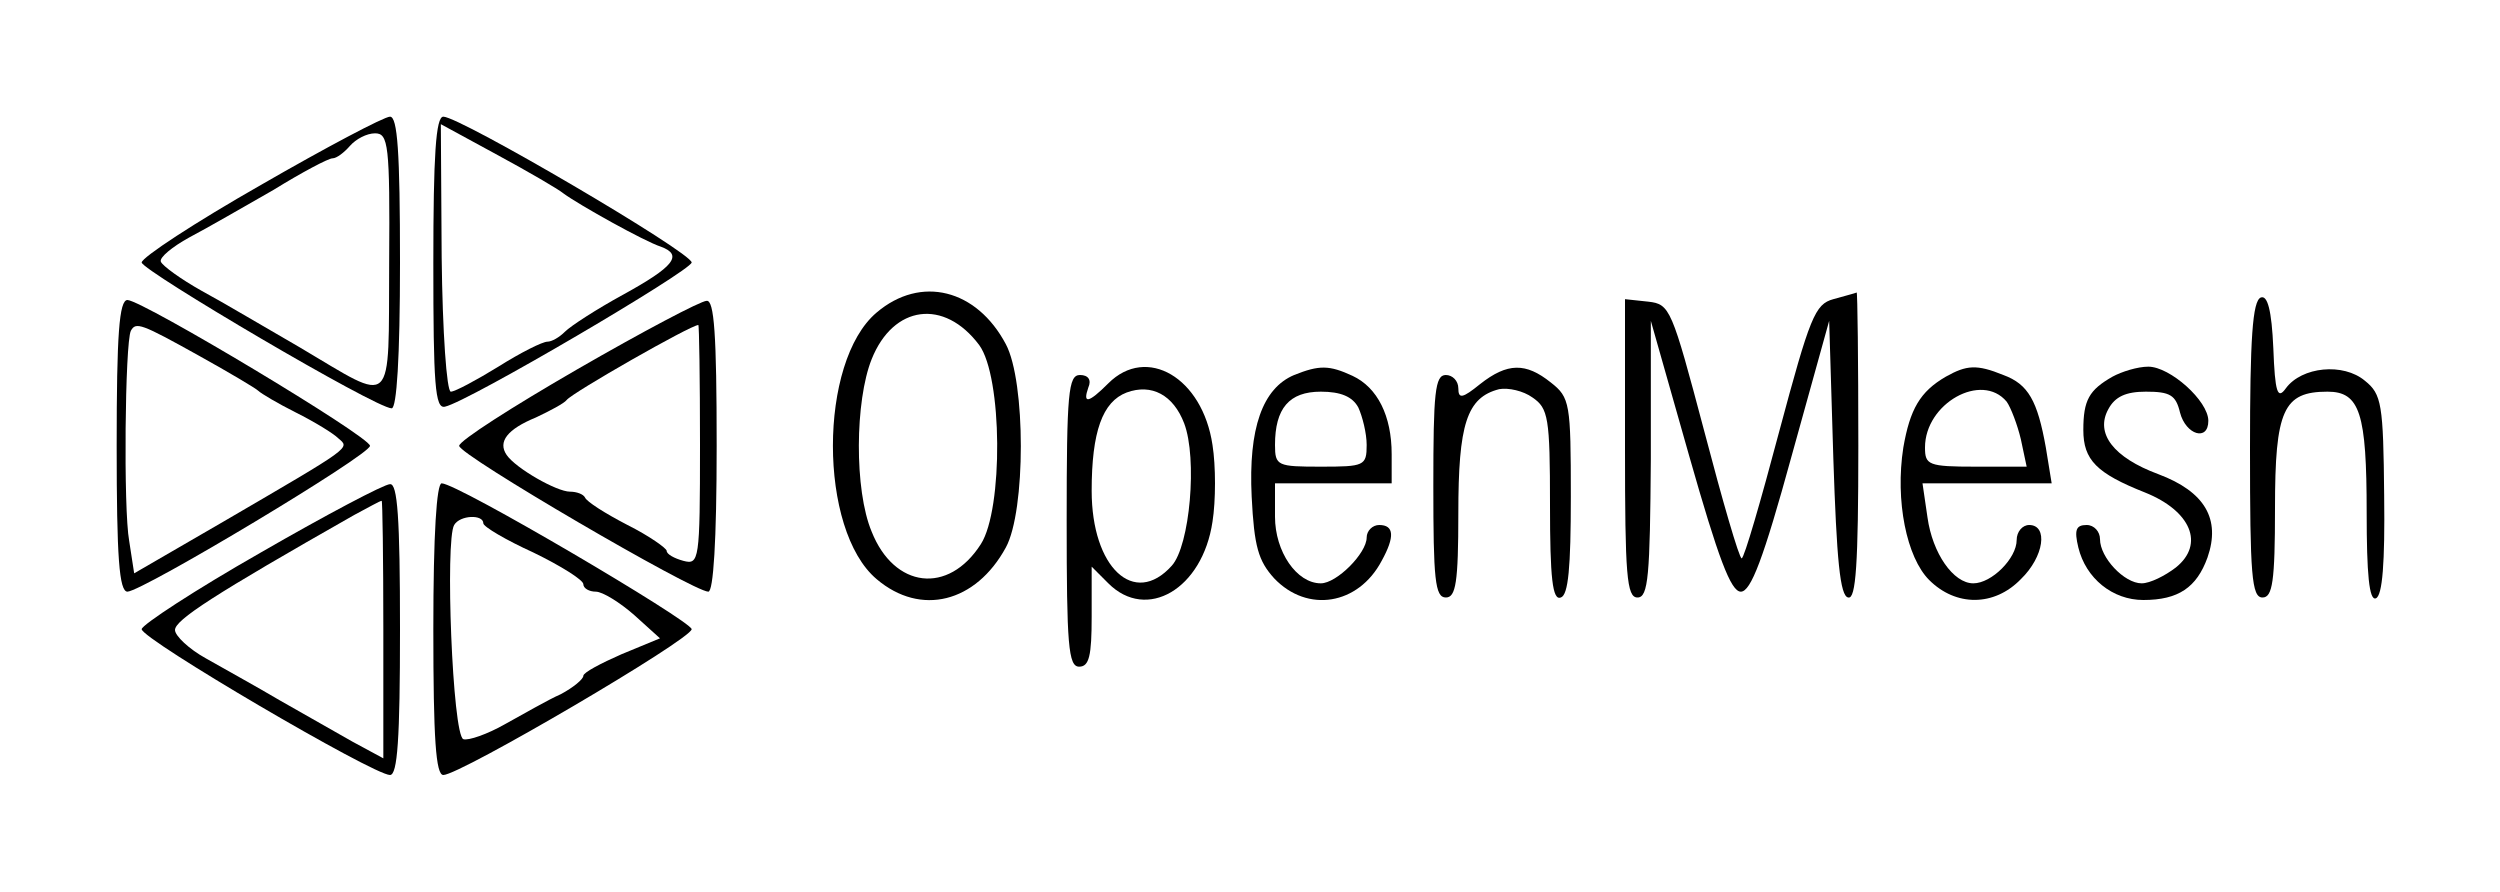
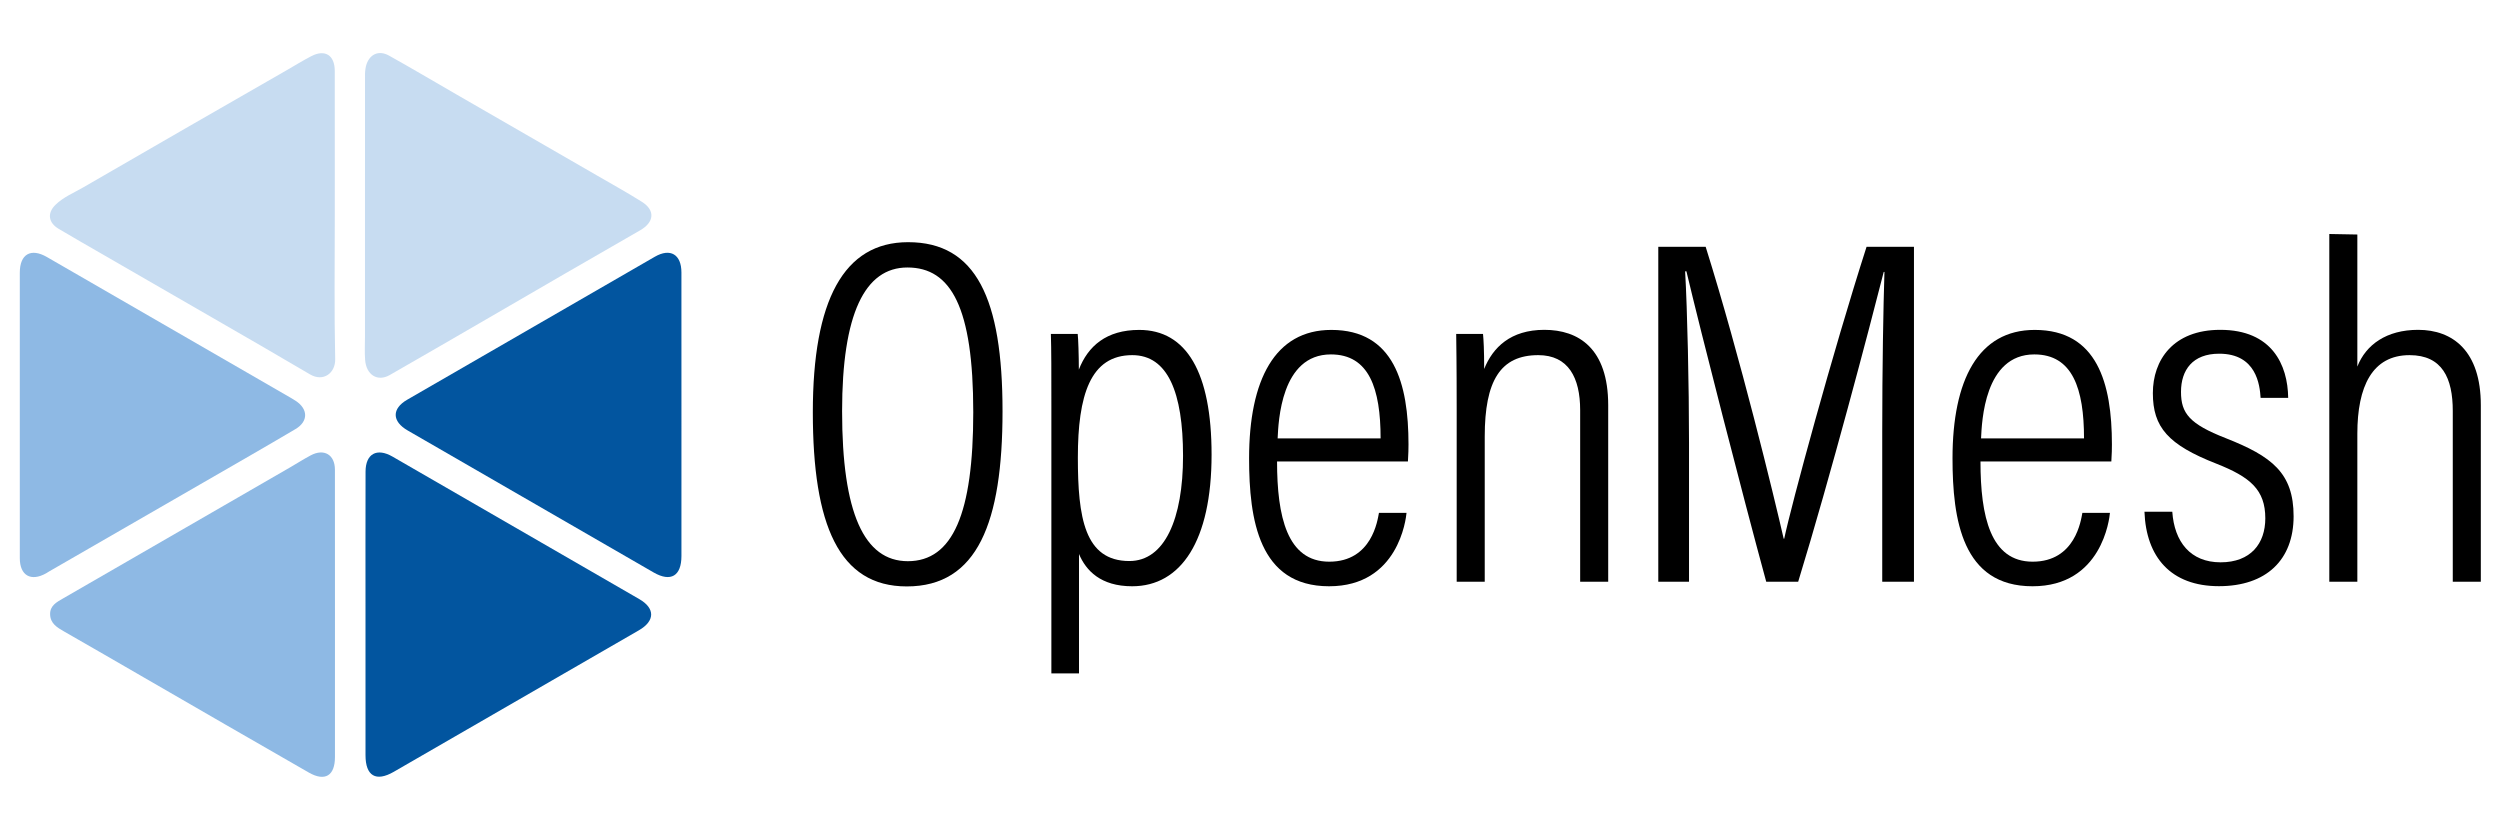
- <svg xmlns="http://www.w3.org/2000/svg" version="1.0" width="300pt" height="107pt" viewBox="0 0 300 107" preserveAspectRatio="xMidYMid meet">
-   <g transform="translate(0,107) scale(0.1,-0.1)" fill="#000000" stroke="none">
-     <path d="M313 848 c-79 -45 -143 -87 -143 -93 1 -10 281 -175 300 -175 6 0 10 60 10 175 0 133 -3 175 -12 175 -7 0 -77 -37 -155 -82z m154 -93 c-1 -179 8 -170 -107 -102 -40 23 -92 54 -118 68 -25 14 -47 30 -49 35 -2 5 14 18 34 29 21 11 66 37 101 57 34 21 66 38 71 38 5 0 14 7 21 15 7 8 20 15 30 15 16 0 18 -13 17 -155z" />
-     <path d="M520 754 c0 -145 2 -175 14 -172 28 6 295 163 296 173 0 12 -278 175 -298 175 -9 0 -12 -46 -12 -176z m156 84 c19 -14 98 -58 117 -64 27 -10 16 -24 -46 -58 -31 -17 -62 -37 -69 -44 -7 -7 -16 -12 -21 -12 -6 0 -32 -13 -59 -30 -26 -16 -52 -30 -57 -30 -5 0 -10 72 -11 161 l-1 160 68 -37 c37 -20 73 -41 79 -46z" />
-     <path d="M1052 695 c-70 -59 -70 -261 0 -320 53 -45 119 -28 155 38 24 44 24 199 0 244 -35 66 -102 83 -155 38z m123 -39 c28 -38 29 -197 2 -239 -39 -61 -104 -53 -131 15 -21 50 -20 157 0 207 26 65 87 73 129 17z" />
-     <path d="M2200 711 c-22 -6 -28 -21 -65 -159 -22 -83 -42 -152 -45 -152 -3 0 -23 69 -45 153 -39 147 -41 152 -67 155 l-28 3 0 -179 c0 -152 2 -179 15 -179 13 0 15 26 16 166 l0 166 46 -162 c35 -123 50 -163 62 -163 12 0 27 39 61 163 l45 162 5 -165 c4 -121 8 -166 18 -167 9 -2 12 39 12 182 0 102 -1 185 -2 184 -2 -1 -14 -4 -28 -8z" />
-     <path d="M2713 713 c-10 -4 -13 -49 -13 -182 0 -151 2 -178 15 -178 12 0 15 19 15 107 0 118 10 140 63 140 39 0 47 -26 47 -145 0 -74 3 -106 11 -103 8 3 11 43 10 123 -1 110 -3 122 -23 138 -26 22 -76 17 -95 -9 -10 -14 -13 -5 -15 48 -2 46 -7 64 -15 61z" />
-     <path d="M140 535 c0 -134 3 -175 13 -175 19 1 291 164 291 175 0 11 -272 174 -291 175 -10 0 -13 -41 -13 -175z m99 108 c36 -20 68 -39 71 -42 3 -3 23 -15 45 -26 22 -11 45 -25 51 -31 14 -12 18 -9 -138 -100 l-107 -62 -6 39 c-7 38 -5 237 2 252 6 11 12 9 82 -30z" />
-     <path d="M693 627 c-78 -45 -142 -86 -142 -92 0 -11 281 -175 299 -175 6 0 10 60 10 175 0 134 -3 175 -12 174 -7 0 -77 -37 -155 -82z m147 -91 c0 -139 -1 -144 -20 -139 -11 3 -20 8 -20 12 0 3 -21 18 -47 31 -27 14 -49 28 -51 33 -2 4 -10 7 -18 7 -16 0 -65 28 -76 44 -11 16 1 31 35 45 17 8 34 17 37 21 7 9 149 90 158 90 1 0 2 -65 2 -144z" />
-     <path d="M1330 610 c-24 -24 -31 -25 -24 -5 4 9 0 15 -10 15 -14 0 -16 -21 -16 -175 0 -149 2 -175 15 -175 12 0 15 13 15 60 l0 60 20 -20 c46 -46 113 -7 125 74 4 25 4 67 0 92 -12 81 -79 120 -125 74z m91 -48 c16 -42 7 -147 -15 -171 -45 -50 -96 -2 -96 90 0 71 13 107 42 118 30 11 56 -3 69 -37z" />
-     <path d="M1553 620 c-38 -16 -55 -64 -51 -146 3 -60 8 -77 27 -98 40 -42 101 -32 129 21 16 29 15 43 -3 43 -8 0 -15 -7 -15 -15 0 -19 -36 -55 -55 -55 -29 0 -55 38 -55 80 l0 40 70 0 70 0 0 35 c0 46 -17 80 -47 94 -28 13 -40 13 -70 1z m77 -39 c5 -11 10 -31 10 -45 0 -25 -3 -26 -55 -26 -52 0 -55 1 -55 26 0 44 17 64 55 64 24 0 38 -6 45 -19z" />
-     <path d="M1776 609 c-21 -17 -26 -18 -26 -5 0 9 -7 16 -15 16 -13 0 -15 -21 -15 -133 0 -112 2 -134 15 -134 12 0 15 18 15 101 0 107 10 139 49 149 11 2 29 -2 40 -10 19 -13 21 -24 21 -129 0 -88 3 -115 13 -111 9 3 12 36 12 121 0 112 -1 119 -24 137 -30 24 -52 24 -85 -2z" />
-     <path d="M2335 618 c-31 -18 -43 -39 -51 -85 -10 -64 4 -132 31 -159 32 -32 78 -32 110 1 28 27 33 65 10 65 -8 0 -15 -8 -15 -18 0 -22 -30 -52 -52 -52 -24 0 -49 36 -55 79 l-6 41 78 0 77 0 -7 43 c-10 56 -21 76 -51 87 -32 13 -44 12 -69 -2z m73 -30 c5 -7 13 -28 17 -45 l7 -33 -61 0 c-57 0 -61 2 -61 23 0 53 68 91 98 55z" />
-     <path d="M2535 618 c-28 -16 -35 -28 -35 -64 0 -36 16 -52 74 -75 55 -22 72 -62 37 -90 -13 -10 -31 -19 -41 -19 -21 0 -50 31 -50 53 0 9 -7 17 -16 17 -13 0 -15 -6 -10 -27 9 -37 41 -63 78 -63 42 0 64 15 77 51 16 46 -3 79 -59 100 -54 20 -76 49 -60 78 8 15 21 21 45 21 29 0 36 -4 41 -25 7 -27 34 -35 34 -10 0 24 -46 65 -72 65 -13 0 -32 -6 -43 -12z" />
-     <path d="M313 407 c-79 -45 -143 -87 -143 -92 0 -12 278 -175 298 -175 9 0 12 43 12 175 0 134 -3 175 -12 174 -7 0 -77 -37 -155 -82z m147 -92 l0 -155 -37 20 c-21 12 -60 34 -88 50 -27 16 -67 38 -88 50 -20 11 -37 27 -37 34 0 12 46 42 215 138 17 9 31 17 33 17 1 1 2 -69 2 -154z" />
-     <path d="M520 315 c0 -132 3 -175 12 -175 20 0 298 163 298 175 -1 10 -281 175 -300 175 -6 0 -10 -60 -10 -175z m60 127 c0 -4 27 -20 60 -35 33 -16 60 -33 60 -38 0 -5 7 -9 15 -9 8 0 29 -13 46 -28 l31 -28 -46 -19 c-25 -11 -46 -22 -46 -26 0 -4 -12 -14 -27 -22 -16 -7 -45 -24 -67 -36 -21 -12 -44 -20 -50 -18 -13 5 -22 239 -11 257 7 12 35 13 35 2z" />
-   </g>
+ <svg xmlns="http://www.w3.org/2000/svg" id="Layer_1" data-name="Layer 1" viewBox="0 0 500 162.976">
+   <defs>
+     <style>.cls-1{fill:#02559f;}.cls-2{fill:#c7dcf1;}.cls-3{fill:#8eb9e4;}</style>
+   </defs>
+   <path class="cls-1" d="M73.1,122.78c0-9.487-.019-18.974.01-28.46.011-3.566,2.259-4.807,5.388-3.003q24.695,14.242,49.373,28.513c3.182,1.84,3.141,4.362-.084,6.225q-24.521,14.167-49.051,28.318c-3.547,2.046-5.631.816-5.634-3.322Q73.09,136.916,73.1,122.78Z" />
+   <path class="cls-2" d="M72.995,42.956q0-13.849.008-27.698a8.211,8.211,0,0,1,.193-2.044c.61-2.337,2.507-3.265,4.592-2.102,4.541,2.533,9.014,5.187,13.519,7.785q14.084,8.123,28.169,16.242c2.984,1.723,5.998,3.401,8.914,5.233,2.689,1.689,2.45,4.074-.331,5.672Q112.985,54.704,97.96,63.451c-6.67,3.86-13.329,7.739-20.02,11.562-2.426,1.386-4.691-.018-4.917-3.041-.117-1.562-.027-3.139-.027-4.709Q72.994,55.11,72.995,42.956Z" />
+   <path class="cls-1" d="M136.29,82.941q0,14.136-.002,28.271c-.003,3.991-2.132,5.257-5.556,3.283q-24.613-14.194-49.213-28.411c-3.138-1.813-3.179-4.347-.083-6.138q24.759-14.319,49.538-28.602c3.089-1.78,5.305-.464,5.311,3.137Q136.308,68.712,136.29,82.941Z" />
+   <path class="cls-3" d="M3.959,82.991q0-14.235.002-28.471c.002-3.699,2.217-4.965,5.418-3.117Q33.762,65.482,58.145,79.559q.489.282.963.59c2.534,1.644,2.588,4.128-.009,5.665-6.105,3.612-12.263,7.134-18.407,10.68q-15.414,8.896-30.836,17.778c-.218.125-.424.27-.643.393-3.027,1.703-5.247.44-5.251-3.014Q3.947,97.321,3.959,82.991Z" />
+   <path class="cls-3" d="M66.993,122.773q.001,14.327-.002,28.655c-.003,3.712-1.986,4.937-5.216,3.089-11.059-6.329-22.08-12.722-33.116-19.091-5.273-3.043-10.537-6.103-15.824-9.12-1.405-.802-2.778-1.61-2.813-3.448-.033-1.726,1.293-2.423,2.573-3.161q22.757-13.118,45.499-26.265c1.359-.785,2.681-1.637,4.067-2.37,2.657-1.406,4.818-.126,4.824,2.869Q67.015,108.352,66.993,122.773Z" />
+   <path class="cls-2" d="M66.958,43.191c-0,9.548-.129,19.098.08,28.641.061,2.784-2.376,4.617-5.041,3.041-6.526-3.858-13.104-7.629-19.668-11.422q-13.102-7.57-26.215-15.122-2.198-1.268-4.381-2.562C9.676,44.547,9.392,42.632,11.096,40.961c1.586-1.556,3.67-2.391,5.554-3.485,13.547-7.866,27.143-15.647,40.724-23.455,1.629-.937,3.229-1.931,4.897-2.794,2.741-1.419,4.675-.191,4.683,2.945.017,6.658.005,13.317.006,19.975Q66.959,38.669,66.958,43.191Z" />
+   <path d="M200.506,82.236c0,22.241-4.993,35.048-19.149,35.048-13.57,0-18.791-12.295-18.791-34.832,0-22.343,6.155-34.016,19.051-34.016C195.217,48.436,200.506,59.735,200.506,82.236Zm-32.086.035c0,20.28,4.384,29.968,13.149,29.968,8.994,0,13.083-9.562,13.083-29.802,0-20.945-4.435-28.939-13.166-28.939C172.938,53.497,168.419,62.811,168.419,82.271Z" />
+   <path d="M215.801,110.804v23.882h-5.527V81.313c0-6.812,0-11.441-.099-14.526h5.365c.114.851.229,4.456.229,7.138,1.824-4.708,5.508-7.942,12.072-7.942,9.456,0,14.475,8.49,14.475,24.947,0,17.246-6.119,26.323-15.886,26.323C220.15,117.253,217.195,114.125,215.801,110.804Zm20.807-19.614c0-12.694-3.042-20.162-10.152-20.162-8.41,0-10.884,8.032-10.884,20.48,0,11.953,1.319,20.698,10.305,20.698C232.937,112.207,236.608,103.793,236.608,91.19Z" />
+   <path d="M255.412,92.287c0,11.005,1.997,20.05,10.435,20.05,8.561,0,9.663-8.319,9.943-9.761h5.515c-.114,1.178-1.612,14.677-15.489,14.677-14.047,0-15.997-13.325-15.997-25.582,0-15.672,5.146-25.688,16.442-25.688,12.521,0,15.438,10.716,15.438,22.887,0,.647-.016,2.05-.114,3.417Zm20.708-4.612c0-9.926-2.28-16.792-9.942-16.792-10.01,0-10.486,13.463-10.651,16.792Z" />
+   <path d="M291.337,82.081c0-10.125-.083-13.116-.099-15.294h5.365c.114,1.198.229,3.117.229,7.008,1.726-4.297,5.274-7.828,12.039-7.828,6.833,0,12.77,3.696,12.77,15.082v35.301h-5.609V82.019c0-6.48-2.359-10.991-8.379-10.991-7.579,0-10.706,5.128-10.706,16.288v29.034h-5.609Z" />
+   <path d="M376.447,86.461c0-12.867.221-25.222.444-32.078h-.146c-2.833,11.166-10.674,40.959-17.11,61.967h-6.389c-4.84-17.758-13.072-49.907-15.962-62.081h-.258c.444,7.781.777,22.811.777,34.252v27.829h-6.146V49.354h9.474c6.891,21.963,13.693,50.002,15.603,58.378h.111c1.367-6.561,9.67-37.204,16.469-58.378h9.478v66.997h-6.345Z" />
+   <path d="M396.096,92.287c0,11.005,1.997,20.05,10.435,20.05,8.561,0,9.663-8.319,9.943-9.761h5.515c-.114,1.178-1.612,14.677-15.489,14.677-14.047,0-15.997-13.325-15.997-25.582,0-15.672,5.146-25.688,16.442-25.688,12.521,0,15.438,10.716,15.438,22.887,0,.647-.016,2.05-.114,3.417Zm20.708-4.612c0-9.926-2.28-16.792-9.942-16.792-10.01,0-10.486,13.463-10.651,16.792Z" />
+   <path d="M434.457,102.344c.414,6.031,3.628,10.12,9.663,10.12,6.027,0,8.942-3.758,8.942-8.796,0-5.731-3.033-8.265-9.771-10.928-9.682-3.786-12.719-7.293-12.719-14.117,0-6.58,4.019-12.656,13.483-12.656,10.332,0,13.5,6.99,13.582,13.605h-5.515c-.165-2.584-.843-8.832-8.28-8.832-5.321,0-7.642,3.261-7.642,7.642,0,4.294,1.706,6.417,8.939,9.246,9.212,3.625,13.581,6.951,13.581,15.622,0,8.755-5.492,13.987-14.93,13.987-9.63,0-14.567-5.832-14.898-14.893Z" />
+   <path d="M471.469,46.903V73.318c1.706-4.376,5.835-7.351,12.154-7.351,6.931,0,12.541,4.224,12.541,15.062v35.321h-5.609V82.185c0-6.547-2.096-11.156-8.643-11.156-7.474,0-10.443,6.275-10.443,15.721v29.601h-5.609V46.799Z" />
</svg>
